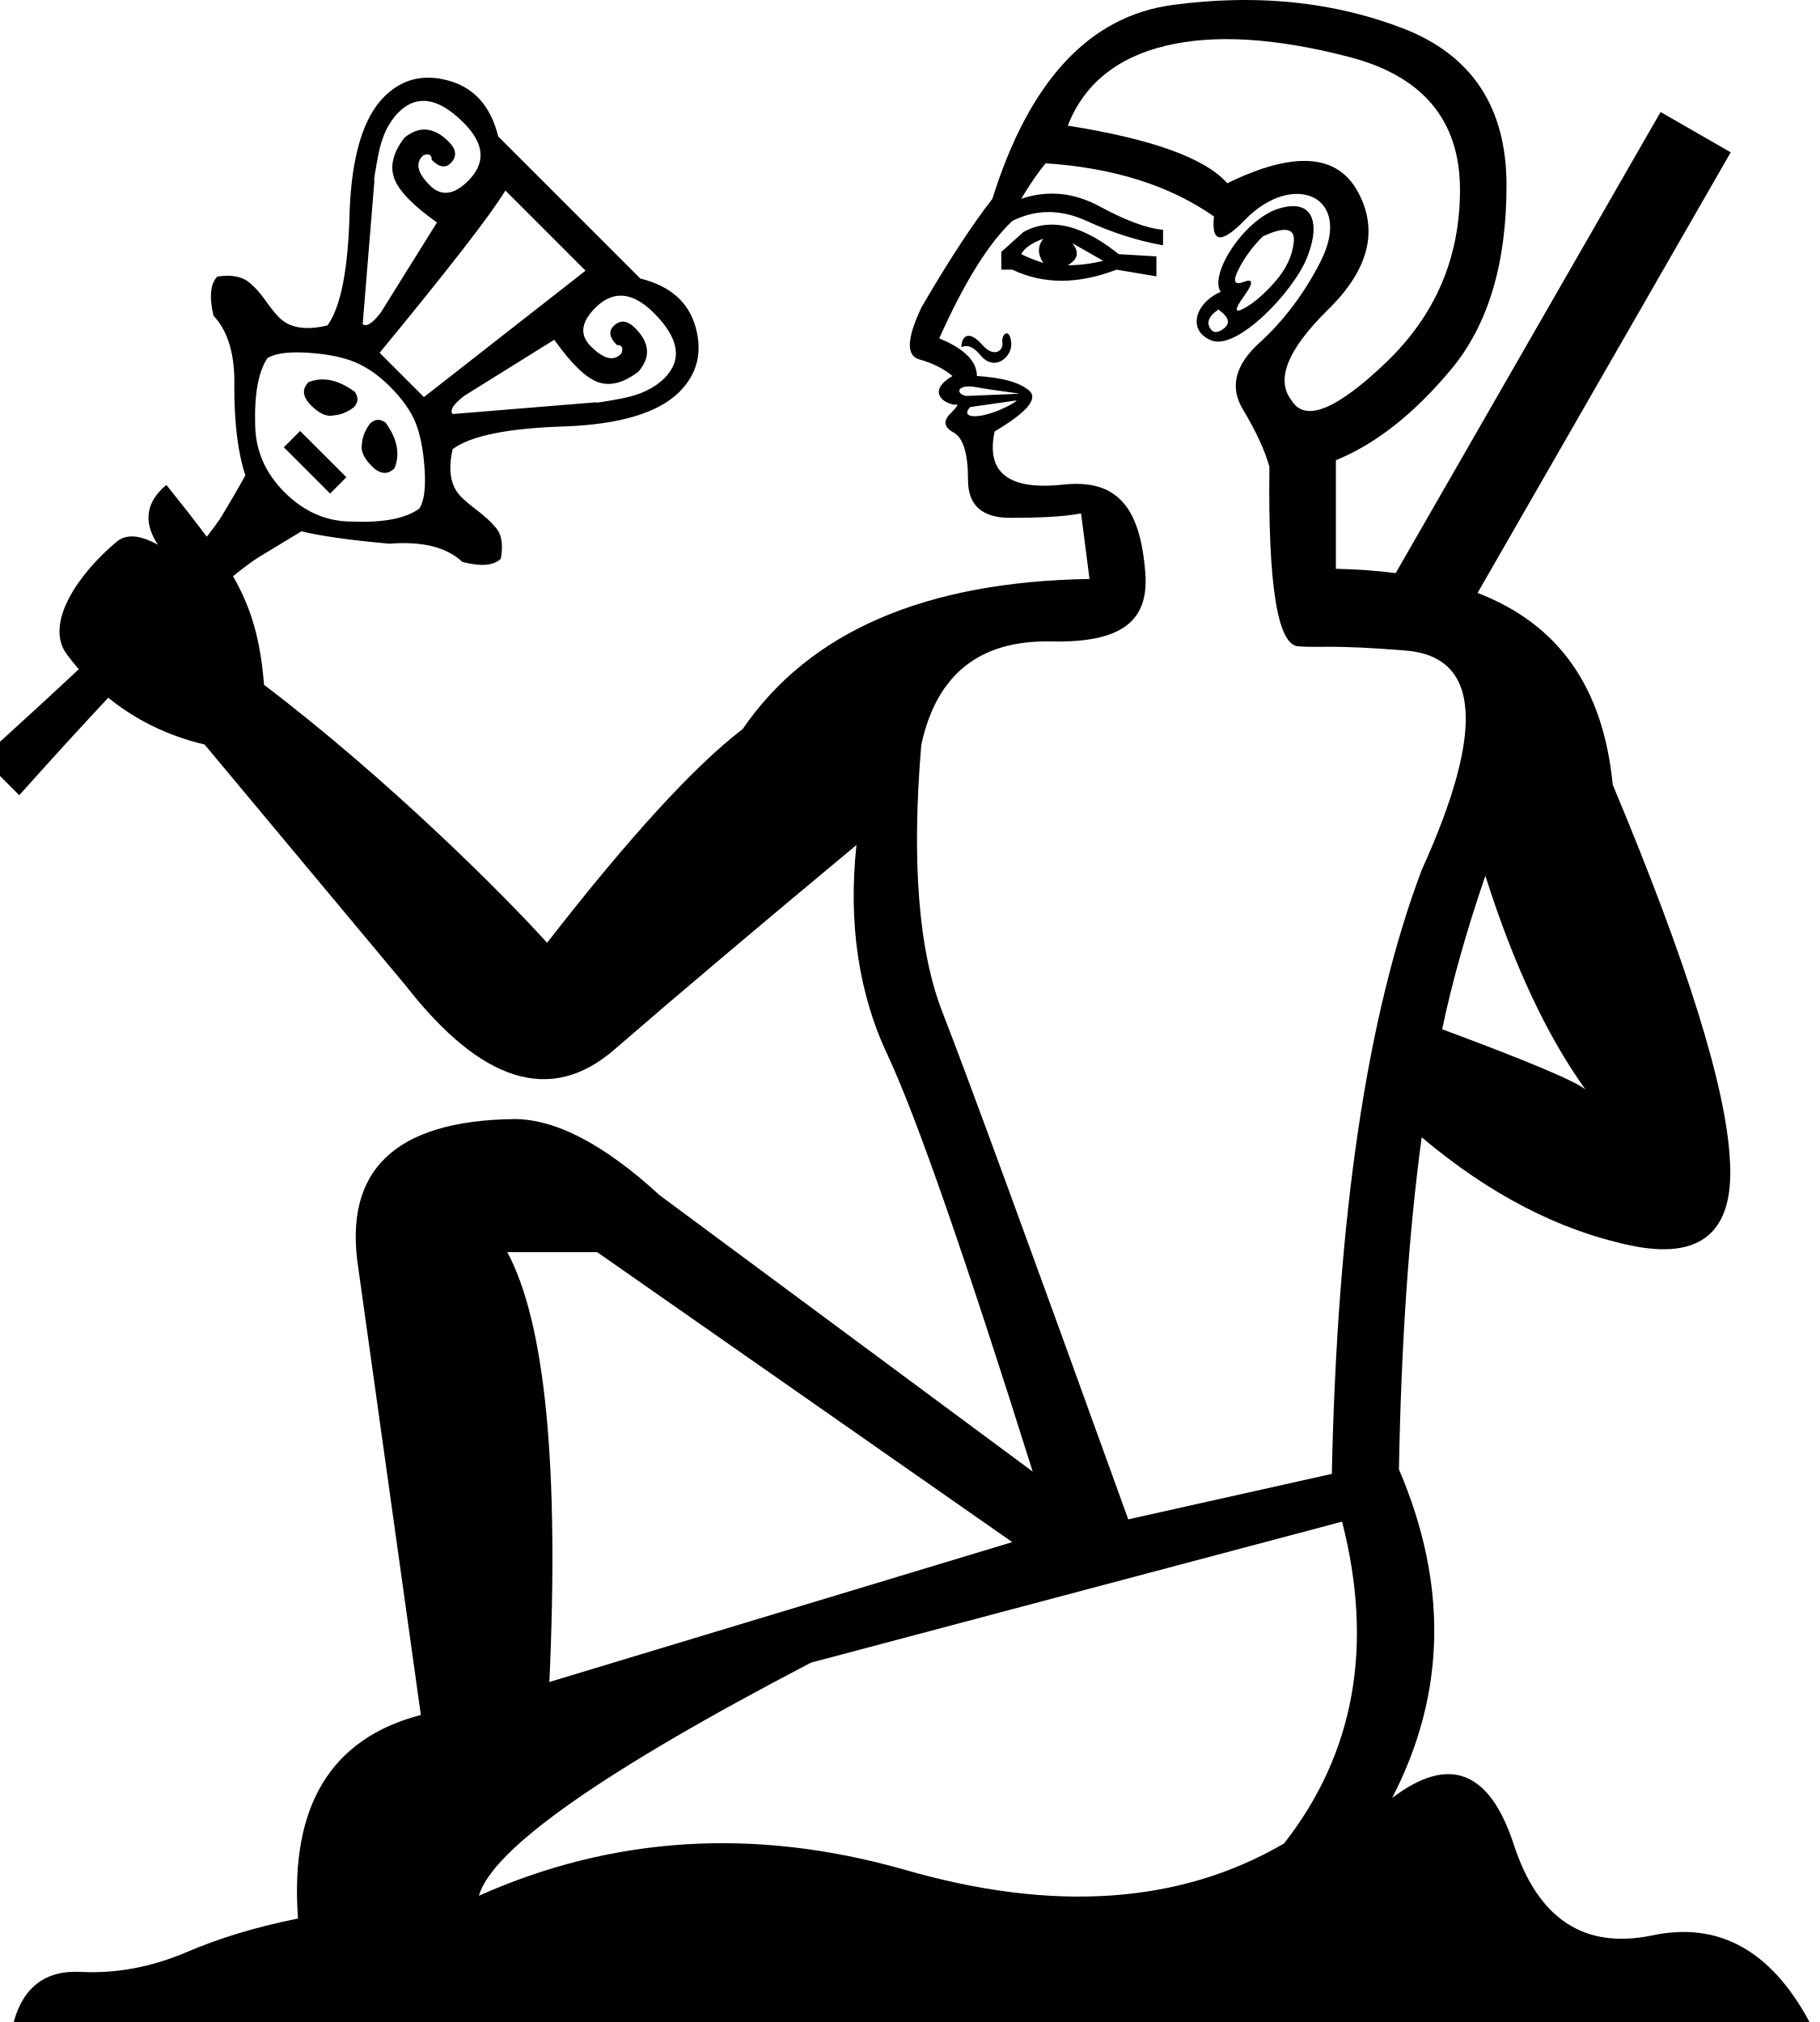
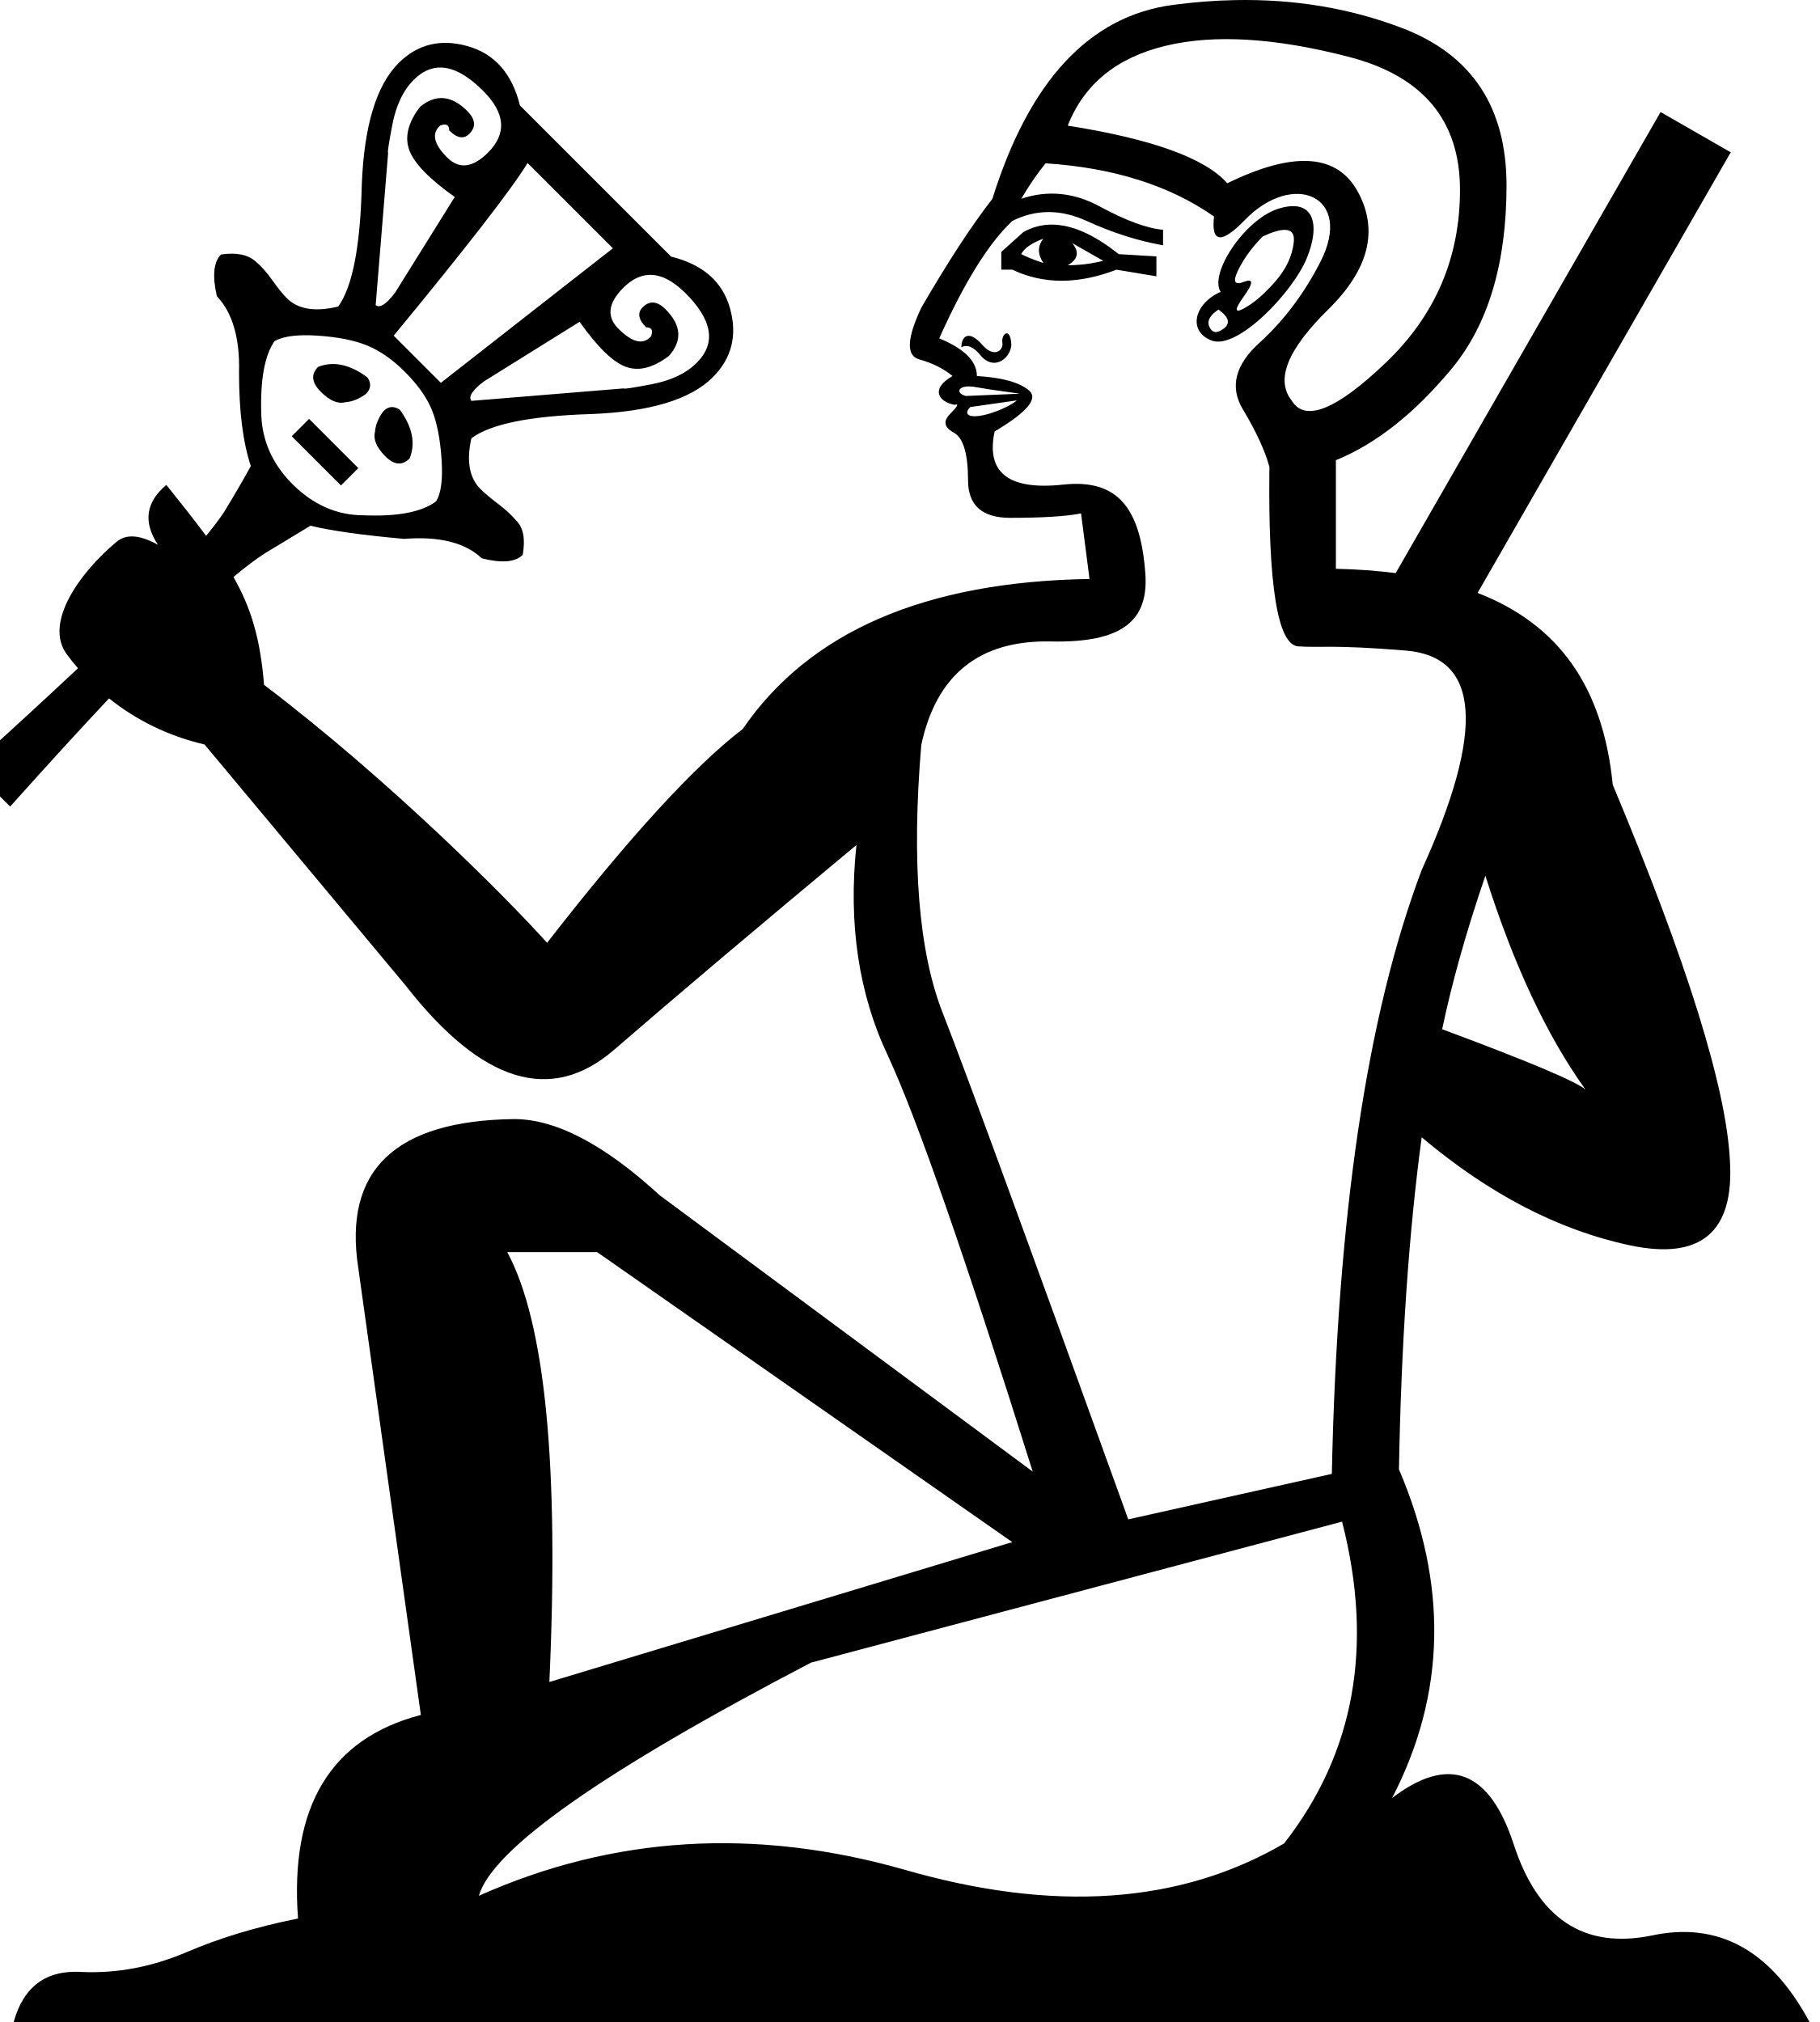
<svg xmlns="http://www.w3.org/2000/svg" width="900" height="1000" version="1.1" id="svg1">
  <defs id="defs1" />
-   <path id="path2" style="baseline-shift:baseline;display:inline;overflow:visible;vector-effect:none;fill:#000000;enable-background:accumulate;stop-color:#000000;stop-opacity:1;opacity:1" d="M 610.371 0.055 C 600.486 0.26 590.383 1.048 580.064 2.418 C 538.788 7.897 509.018 39.857 490.754 98.301 C 480.526 111.451 468.839 129.351 455.689 151.998 C 448.384 167.34 448.017 175.922 454.592 177.748 C 461.167 179.574 466.648 182.316 471.031 185.969 C 459.558 192.525 464.537 198.948 472.125 200.213 C 474.316 199.482 473.586 200.945 469.934 204.598 C 466.28 208.25 466.828 211.353 471.576 213.91 C 476.325 216.467 478.699 224.323 478.699 237.473 C 478.699 249.892 485.641 256.102 499.521 256.102 C 515.594 256.102 527.282 255.369 534.588 253.908 L 538.771 286.342 C 457.425 287.628 400.259 312.363 367.273 360.545 C 343.277 378.917 311.034 414.161 270.541 466.277 C 250.669 444.156 192.81 385.935 130.57 338.693 C 128.72 315.874 124.229 300.691 115.24 284.98 C 120.02 281.06 124.203 277.952 127.787 275.658 C 135.521 270.932 142.61 266.636 149.055 262.77 C 158.722 265.133 173.224 267.172 192.559 268.891 C 208.885 267.602 220.914 270.61 228.648 277.914 C 237.886 280.277 244.225 279.74 247.662 276.303 C 248.951 268.998 247.984 263.736 244.762 260.514 C 242.613 257.936 239.765 255.305 236.221 252.619 C 232.676 249.934 229.937 247.623 228.004 245.689 C 222.848 240.534 221.451 232.693 223.814 222.166 C 232.622 215.506 251.205 211.746 279.562 210.887 C 306.846 209.813 325.645 204.12 335.957 193.809 C 344.765 185.001 347.449 174.366 344.012 161.906 C 340.574 149.446 331.444 141.39 316.621 137.738 L 246.373 67.488 C 242.721 52.665 234.611 43.482 222.043 39.938 C 209.475 36.393 198.788 39.024 189.98 47.832 C 179.669 58.144 173.975 76.941 172.9 104.225 C 172.256 132.797 168.605 151.702 161.945 160.939 C 151.204 163.517 143.254 162.228 138.098 157.072 C 136.164 155.139 133.91 152.346 131.332 148.693 C 128.755 145.041 126.176 142.14 123.598 139.992 C 119.945 136.77 114.576 135.696 107.486 136.77 C 104.049 140.207 103.405 146.653 105.553 156.105 C 112.857 163.839 116.293 175.655 115.863 191.553 C 115.863 209.598 117.69 224.1 121.342 235.057 C 117.69 241.716 113.5 248.913 108.773 256.646 C 107.027 259.24 104.851 262.172 102.244 265.443 C 96.634 257.844 90.026 249.527 82.27 239.812 L 82.27 239.811 C 72.066 248.353 70.683 258.234 78.121 269.447 C 68.938 264.355 62.313 264.067 57.672 267.932 C 39.613 282.971 21.486 308.062 33.059 323.635 C 34.943 326.17 36.91 328.614 38.957 330.967 C 25.379 343.668 9.444 358.316 -8.846 374.91 L 9.523 393.277 C 26.096 374.755 40.766 358.687 53.537 345.072 C 67.172 356.136 83.222 363.995 101.154 368.195 L 200.803 487.648 C 238.296 535.64 272.603 546.138 303.723 519.143 C 334.468 492.522 374.399 458.778 423.516 417.91 C 419.391 456.904 424.639 491.773 439.262 522.518 C 453.509 553.262 477.318 621.688 510.688 727.795 L 326.219 591.131 C 298.848 566.01 274.852 553.449 254.23 553.449 C 195.365 554.199 169.683 578.758 177.182 627.125 L 208.113 848.15 C 163.496 859.773 143.249 893.33 147.373 948.82 C 126.752 952.945 108.193 958.57 91.695 965.693 C 74.823 972.817 57.763 976.004 40.516 975.254 C 22.894 974.129 11.646 982.378 6.771 1000 L 894.811 1000 C 875.689 964.381 849.631 950.134 816.637 957.258 C 783.267 964.007 760.582 949.009 748.584 912.266 C 736.586 875.522 716.528 867.836 688.408 889.207 C 715.029 837.841 716.152 783.662 691.781 726.672 C 692.906 664.432 696.655 609.691 703.029 562.449 C 736.399 590.569 770.705 608.378 805.949 615.877 C 841.193 623.376 857.691 609.316 855.441 573.697 C 853.567 537.703 834.257 475.839 797.514 388.104 C 792.704 339.498 770.605 308.696 730.676 293.236 L 855.854 75.322 L 821.168 55.398 L 690.178 283.434 C 680.924 282.24 671.068 281.536 660.607 281.305 L 660.607 227.607 C 680.332 219.571 699.326 204.596 717.59 182.68 C 735.854 160.763 744.984 130.446 744.984 91.727 C 744.984 53.007 727.818 27.074 693.482 13.924 C 667.731 4.061 640.027 -0.562 610.371 0.055 z M 617.047 19.676 C 632.206 20.589 648.918 23.421 667.182 28.17 C 703.709 37.667 721.973 59.584 721.973 93.92 C 721.973 127.525 709.735 156.015 685.262 179.393 C 660.788 202.77 645.264 208.982 638.689 198.023 C 630.654 187.796 636.681 172.819 656.771 153.094 C 676.861 133.369 681.792 114.008 671.564 95.014 C 661.337 76.019 639.787 74.561 606.912 90.633 C 595.954 78.213 569.653 68.714 528.012 62.139 C 536.048 41.683 552.12 28.534 576.229 22.689 C 588.283 19.767 601.888 18.763 617.047 19.676 z M 209.898 49.891 C 215.82 50.102 222.284 53.712 229.293 60.721 C 239.605 71.032 240.357 80.592 231.549 89.4 C 224.459 96.49 218.123 97.242 212.537 91.656 C 206.307 85.426 205.232 80.486 209.314 76.834 C 212.107 75.76 213.504 76.512 213.504 79.09 C 217.156 82.742 220.272 83.277 222.85 80.699 C 226.072 77.477 225.75 73.933 221.883 70.066 C 214.579 62.762 207.275 62.118 199.971 68.133 C 194.385 75.437 192.719 82.151 194.975 88.273 C 197.23 94.397 204.266 101.647 216.082 110.025 L 188.369 154.494 C 184.288 159.864 181.28 161.798 179.346 160.295 L 185.146 89.4 C 185.118 89.429 185.093 89.437 185.074 89.424 C 184.815 89.205 185.482 84.9 187.08 76.512 C 188.799 67.489 192.127 60.505 197.068 55.564 C 201.016 51.617 205.293 49.726 209.898 49.891 z M 517.055 80.768 C 550.66 82.959 578.421 91.727 600.338 107.068 C 598.877 120.218 603.989 120.767 615.678 108.713 C 639.418 84.23 669.664 96.836 652.936 129.533 C 644.899 145.24 634.855 158.573 622.801 169.531 C 610.747 180.489 608.007 191.448 614.582 202.406 C 621.157 213.364 625.541 222.862 627.732 230.898 C 627.002 289.342 631.749 318.922 641.977 319.658 C 652.996 320.452 658.413 318.739 695.156 321.738 C 731.9 324.738 734.524 360.92 703.029 430.283 C 675.86 502.283 661.281 601.529 658.6 728.92 L 557.93 751.416 C 508.813 615.314 478.256 531.891 466.258 501.146 C 454.26 470.777 450.698 426.533 455.572 368.418 C 463.071 333.549 484.441 316.49 519.686 317.24 C 554.93 317.99 568.118 307.04 566.365 283.496 C 563.978 251.441 552.851 236.742 525.82 239.664 C 498.79 242.586 487.466 233.821 491.85 213.365 C 507.922 203.868 513.584 197.108 508.836 193.09 C 504.087 189.072 495.501 186.699 483.082 185.969 C 483.082 178.663 476.872 172.452 464.453 167.338 C 476.872 139.577 488.926 120.218 500.615 109.26 C 512.304 103.415 524.541 103.415 537.326 109.26 C 550.111 115.104 562.713 119.123 575.133 121.314 L 575.133 113.643 C 567.097 112.912 556.685 109.077 543.9 102.137 C 531.116 95.197 518.15 93.918 505 98.301 C 509.383 90.995 513.402 85.151 517.055 80.768 z M 249.918 94.234 L 289.553 133.871 L 209.637 196.387 L 187.725 174.475 C 221.883 133.012 242.614 106.265 249.918 94.234 z M 640.283 101.961 C 637.992 101.829 635.272 102.228 632.115 103.232 C 615.34 108.57 597.773 135.552 603.625 144.328 C 590.295 150.253 587.298 163.957 599.24 168.436 C 611.843 173.162 639.471 144.567 646.361 127.342 C 652.076 113.055 650.212 102.531 640.283 101.961 z M 519.172 111.102 C 514.563 111.244 510.205 112.457 506.096 114.74 L 495.137 124.602 L 495.137 133.369 L 500.615 133.369 C 515.957 140.675 533.125 140.675 552.119 133.369 L 571.844 136.656 L 571.844 126.795 L 553.217 125.697 C 540.661 115.652 529.311 110.788 519.172 111.102 z M 635.473 113.682 C 638.76 113.772 640.198 115.768 639.787 119.672 C 639.057 126.612 635.95 133.187 630.471 139.396 C 624.992 145.606 619.877 149.988 615.129 152.545 C 610.38 155.102 610.38 153.093 615.129 146.518 C 619.877 139.942 619.877 137.57 615.129 139.396 C 610.38 141.223 609.468 139.214 612.391 133.369 C 615.313 127.525 619.331 122.046 624.445 116.932 C 629.24 114.694 632.916 113.612 635.473 113.682 z M 515.957 118.027 C 513.035 121.68 513.035 125.699 515.957 130.082 C 511.574 128.621 507.922 127.158 505 125.697 C 506.461 122.775 510.113 120.219 515.957 118.027 z M 530.203 120.219 L 545.545 128.986 C 539.7 130.447 533.856 131.176 528.012 131.176 C 533.126 128.254 533.856 124.602 530.203 120.219 z M 306.441 146.229 C 311.819 146.032 317.469 148.895 323.391 154.816 C 335.851 167.276 337.568 178.018 328.545 187.041 C 323.604 191.982 316.622 195.311 307.6 197.029 C 299.247 198.62 294.943 199.291 294.691 199.041 C 294.688 199.037 294.683 199.028 294.682 199.023 C 294.679 199.007 294.687 198.985 294.709 198.963 L 223.816 204.764 C 222.313 202.83 224.246 199.824 229.617 195.742 L 274.086 168.029 C 282.465 179.845 289.662 186.826 295.678 188.975 C 301.692 191.122 308.351 189.403 315.656 183.818 C 321.886 176.729 321.349 169.531 314.045 162.227 C 310.178 158.36 306.633 158.037 303.41 161.26 C 300.832 163.838 301.369 166.953 305.021 170.605 C 307.599 170.605 308.351 172.002 307.277 174.795 C 303.625 178.877 298.578 177.695 292.133 171.25 C 286.547 165.664 287.297 159.328 294.387 152.238 C 298.24 148.385 302.259 146.381 306.441 146.229 z M 602.527 153.092 C 607.641 156.745 608.555 159.851 605.268 162.408 C 601.98 164.965 599.606 164.784 598.145 161.861 C 596.683 158.939 598.144 156.016 602.527 153.094 L 602.527 153.092 z M 497.83 164.846 C 496.54 164.811 495.281 167.118 495.686 169.531 C 496.313 173.293 491.584 177.209 485.822 170.625 C 478.793 162.591 475.412 166.649 475.412 171.723 C 478.334 170.262 481.439 171.541 484.727 175.559 C 491.968 184.409 500.735 176.18 500.066 169.531 C 499.728 166.143 498.771 164.871 497.83 164.846 z M 146.014 174.271 C 148.041 174.245 150.236 174.313 152.6 174.475 C 162.052 175.119 169.733 176.676 175.641 179.146 C 181.548 181.617 187.293 185.645 192.879 191.23 C 198.894 197.246 203.084 203.153 205.447 208.953 C 207.81 214.754 209.314 222.381 209.959 231.834 C 210.603 241.286 209.744 247.838 207.381 251.49 C 200.721 256.431 189.55 258.58 173.867 257.936 C 161.407 257.936 150.343 253.101 140.676 243.434 C 131.223 233.981 126.391 222.917 126.176 210.242 C 125.746 194.774 127.787 183.712 132.299 177.053 C 135.36 175.28 139.931 174.352 146.014 174.271 z M 160.803 187.689 C 157.993 187.498 155.258 187.927 152.6 188.975 C 149.162 192.412 149.592 196.278 153.889 200.574 C 157.97 204.656 161.731 206.268 165.168 205.408 C 168.391 205.194 171.614 203.904 174.836 201.541 C 177.199 199.178 177.412 196.601 175.479 193.809 C 170.376 190.049 165.485 188.008 160.803 187.689 z M 479.537 191.113 C 480.421 191.139 481.42 191.245 482.535 191.447 C 486.553 192.178 491.302 192.908 496.781 193.639 C 502.26 194.369 504.633 194.736 503.902 194.736 L 477.605 195.83 C 472.801 194.628 473.349 190.932 479.537 191.113 z M 502.809 198.023 C 500.459 200.372 490.834 204.87 484.18 205.693 C 477.471 206.523 477.252 203.854 479.795 201.311 L 502.809 198.023 z M 187.082 207.648 C 185.617 207.618 184.22 208.268 182.891 209.598 C 180.527 212.82 179.238 216.043 179.023 219.266 C 178.164 222.703 179.776 226.461 183.857 230.543 C 187.939 234.625 191.699 234.947 195.137 231.51 C 197.93 224.42 196.425 216.902 190.625 208.953 C 189.403 208.107 188.222 207.672 187.082 207.648 z M 148.41 213.143 L 140.355 221.199 L 163.234 244.078 L 171.291 236.021 L 148.41 213.143 z M 734.525 433.096 C 748.398 476.963 764.894 512.208 784.016 538.828 C 779.142 534.704 755.522 524.767 713.154 509.02 C 718.028 485.773 725.152 460.466 734.525 433.096 z M 250.855 619.252 L 295.287 619.252 L 500.564 762.664 L 271.666 831.84 C 276.54 724.983 269.602 654.121 250.855 619.252 z M 663.662 752.541 C 679.409 814.031 669.848 867.086 634.979 911.703 C 583.612 941.698 520.997 946.008 447.135 924.637 C 373.272 903.64 303.161 907.952 236.797 937.572 C 243.546 914.326 298.285 875.895 401.018 822.279 L 663.662 752.541 z " />
+   <path id="path2" style="baseline-shift:baseline;display:inline;overflow:visible;vector-effect:none;fill:#000000;enable-background:accumulate;stop-color:#000000;stop-opacity:1;opacity:1" d="M 610.371 0.055 C 600.486 0.26 590.383 1.048 580.064 2.418 C 538.788 7.897 509.018 39.857 490.754 98.301 C 480.526 111.451 468.839 129.351 455.689 151.998 C 448.384 167.34 448.017 175.922 454.592 177.748 C 461.167 179.574 466.648 182.316 471.031 185.969 C 459.558 192.525 464.537 198.948 472.125 200.213 C 474.316 199.482 473.586 200.945 469.934 204.598 C 466.28 208.25 466.828 211.353 471.576 213.91 C 476.325 216.467 478.699 224.323 478.699 237.473 C 478.699 249.892 485.641 256.102 499.521 256.102 C 515.594 256.102 527.282 255.369 534.588 253.908 L 538.771 286.342 C 457.425 287.628 400.259 312.363 367.273 360.545 C 343.277 378.917 311.034 414.161 270.541 466.277 C 250.669 444.156 192.81 385.935 130.57 338.693 C 128.735 316.057 124.301 300.934 115.455 285.357 C 121.419 280.362 126.564 276.48 130.891 273.711 C 139.122 268.68 146.667 264.108 153.527 259.992 C 163.817 262.507 179.251 264.678 199.83 266.508 C 217.208 265.136 230.014 268.337 238.246 276.111 C 248.078 278.627 254.824 278.055 258.482 274.396 C 259.854 266.622 258.824 261.02 255.395 257.59 C 253.107 254.847 250.077 252.046 246.305 249.188 C 242.532 246.329 239.617 243.872 237.559 241.814 C 232.071 236.327 230.584 227.98 233.1 216.775 C 242.475 209.687 262.255 205.686 292.438 204.771 C 321.477 203.628 341.483 197.567 352.459 186.592 C 361.834 177.217 364.694 165.899 361.035 152.637 C 357.377 139.375 347.658 130.799 331.881 126.912 L 257.109 52.143 C 253.222 36.365 244.591 26.589 231.215 22.816 C 217.838 19.044 206.461 21.844 197.086 31.219 C 186.11 42.194 180.052 62.203 178.908 91.242 C 178.222 121.654 174.334 141.775 167.246 151.607 C 155.813 154.351 147.353 152.98 141.865 147.492 C 139.807 145.434 137.407 142.462 134.664 138.574 C 131.921 134.686 129.176 131.599 126.432 129.312 C 122.544 125.883 116.829 124.74 109.283 125.883 C 105.625 129.541 104.938 136.402 107.225 146.463 C 114.999 154.695 118.658 167.271 118.201 184.191 L 118.199 184.191 C 118.199 203.399 120.144 218.833 124.031 230.494 C 120.144 237.583 115.685 245.243 110.654 253.475 C 108.414 256.801 105.507 260.652 101.936 265.027 C 96.391 257.54 89.885 249.35 82.27 239.812 L 82.27 239.811 C 72.066 248.353 70.683 258.234 78.121 269.447 C 68.938 264.355 62.313 264.067 57.672 267.932 C 39.613 282.971 21.486 308.062 33.059 323.635 C 34.82 326.005 36.653 328.296 38.557 330.506 C 23.632 344.497 5.935 360.779 -14.535 379.352 L 5.014 398.902 C 23.555 378.18 39.861 360.342 53.932 345.391 C 67.481 356.287 83.395 364.036 101.154 368.195 L 200.803 487.648 C 238.296 535.64 272.603 546.138 303.723 519.143 C 334.468 492.522 374.399 458.778 423.516 417.91 C 419.391 456.904 424.639 491.773 439.262 522.518 C 453.509 553.262 477.318 621.688 510.688 727.795 L 326.219 591.131 C 298.848 566.01 274.852 553.449 254.23 553.449 C 195.365 554.199 169.683 578.758 177.182 627.125 L 208.113 848.15 C 163.496 859.773 143.249 893.33 147.373 948.82 C 126.752 952.945 108.193 958.57 91.695 965.693 C 74.823 972.817 57.763 976.004 40.516 975.254 C 22.894 974.129 11.646 982.378 6.771 1000 L 894.811 1000 C 875.689 964.381 849.631 950.134 816.637 957.258 C 783.267 964.007 760.582 949.009 748.584 912.266 C 736.586 875.522 716.528 867.836 688.408 889.207 C 715.029 837.841 716.152 783.662 691.781 726.672 C 692.906 664.432 696.655 609.691 703.029 562.449 C 736.399 590.569 770.705 608.378 805.949 615.877 C 841.193 623.376 857.691 609.316 855.441 573.697 C 853.567 537.703 834.257 475.839 797.514 388.104 C 792.704 339.498 770.605 308.696 730.676 293.236 L 855.854 75.322 L 821.168 55.398 L 690.178 283.434 C 680.924 282.24 671.068 281.536 660.607 281.305 L 660.607 227.607 C 680.332 219.571 699.326 204.596 717.59 182.68 C 735.854 160.763 744.984 130.446 744.984 91.727 C 744.984 53.007 727.818 27.074 693.482 13.924 C 667.731 4.061 640.027 -0.562 610.371 0.055 z M 617.047 19.676 C 632.206 20.589 648.918 23.421 667.182 28.17 C 703.709 37.667 721.973 59.584 721.973 93.92 C 721.973 127.525 709.735 156.015 685.262 179.393 C 660.788 202.77 645.264 208.982 638.689 198.023 C 630.654 187.796 636.681 172.819 656.771 153.094 C 676.861 133.369 681.792 114.008 671.564 95.014 C 661.337 76.019 639.787 74.561 606.912 90.633 C 595.954 78.213 569.653 68.714 528.012 62.139 C 536.048 41.683 552.12 28.534 576.229 22.689 C 588.283 19.767 601.888 18.763 617.047 19.676 z M 218.287 33.41 C 224.59 33.635 231.472 37.479 238.932 44.939 C 249.907 55.915 250.707 66.09 241.332 75.465 C 233.786 83.011 227.041 83.81 221.096 77.865 C 214.464 71.234 213.321 65.975 217.666 62.088 C 220.639 60.944 222.125 61.744 222.125 64.488 C 226.012 68.375 229.328 68.947 232.072 66.203 C 235.502 62.773 235.159 59.001 231.043 54.885 C 223.269 47.111 215.495 46.424 207.721 52.826 C 201.776 60.601 200.003 67.747 202.404 74.264 C 204.805 80.781 212.293 88.498 224.869 97.416 L 195.371 144.748 C 191.027 150.464 187.826 152.522 185.768 150.922 L 191.943 75.465 C 191.486 75.922 192.171 71.35 194 61.746 C 195.829 52.142 199.374 44.71 204.633 39.451 C 208.834 35.25 213.385 33.235 218.287 33.41 z M 260.883 80.609 L 303.07 122.797 L 218.01 189.336 L 194.686 166.014 C 231.042 121.883 253.108 93.414 260.883 80.609 z M 517.055 80.768 C 550.66 82.959 578.421 91.727 600.338 107.068 C 598.877 120.218 603.989 120.767 615.678 108.713 C 639.418 84.23 669.664 96.836 652.936 129.533 C 644.899 145.24 634.855 158.573 622.801 169.531 C 610.747 180.489 608.007 191.448 614.582 202.406 C 621.157 213.364 625.541 222.862 627.732 230.898 C 627.002 289.342 631.749 318.922 641.977 319.658 C 652.996 320.452 658.413 318.739 695.156 321.738 C 731.9 324.738 734.524 360.92 703.029 430.283 C 675.86 502.283 661.281 601.529 658.6 728.92 L 557.93 751.416 C 508.813 615.314 478.256 531.891 466.258 501.146 C 454.26 470.777 450.698 426.533 455.572 368.418 C 463.071 333.549 484.441 316.49 519.686 317.24 C 554.93 317.99 568.118 307.04 566.365 283.496 C 563.978 251.441 552.851 236.742 525.82 239.664 C 498.79 242.586 487.466 233.821 491.85 213.365 C 507.922 203.868 513.584 197.108 508.836 193.09 C 504.087 189.072 495.501 186.699 483.082 185.969 C 483.082 178.663 476.872 172.452 464.453 167.338 C 476.872 139.577 488.926 120.218 500.615 109.26 C 512.304 103.415 524.541 103.415 537.326 109.26 C 550.111 115.104 562.713 119.123 575.133 121.314 L 575.133 113.643 C 567.097 112.912 556.685 109.077 543.9 102.137 C 531.116 95.197 518.15 93.918 505 98.301 C 509.383 90.995 513.402 85.151 517.055 80.768 z M 640.283 101.961 C 637.992 101.829 635.272 102.228 632.115 103.232 C 615.34 108.57 597.773 135.552 603.625 144.328 C 590.295 150.253 587.298 163.957 599.24 168.436 C 611.843 173.162 639.471 144.567 646.361 127.342 C 652.076 113.055 650.212 102.531 640.283 101.961 z M 519.172 111.102 C 514.563 111.244 510.205 112.457 506.096 114.74 L 495.137 124.602 L 495.137 133.369 L 500.615 133.369 C 515.957 140.675 533.125 140.675 552.119 133.369 L 571.844 136.656 L 571.844 126.795 L 553.217 125.697 C 540.661 115.652 529.311 110.788 519.172 111.102 z M 635.473 113.682 C 638.76 113.772 640.198 115.768 639.787 119.672 C 639.057 126.612 635.95 133.187 630.471 139.396 C 624.992 145.606 619.877 149.988 615.129 152.545 C 610.38 155.102 610.38 153.093 615.129 146.518 C 619.877 139.942 619.877 137.57 615.129 139.396 C 610.38 141.223 609.468 139.214 612.391 133.369 C 615.313 127.525 619.331 122.046 624.445 116.932 C 629.24 114.694 632.916 113.612 635.473 113.682 z M 515.957 118.027 C 513.035 121.68 513.035 125.699 515.957 130.082 C 511.574 128.621 507.922 127.158 505 125.697 C 506.461 122.775 510.113 120.219 515.957 118.027 z M 530.203 120.219 L 545.545 128.986 C 539.7 130.447 533.856 131.176 528.012 131.176 C 533.126 128.254 533.856 124.602 530.203 120.219 z M 321.045 135.951 C 326.769 135.742 332.782 138.787 339.084 145.09 C 352.346 158.352 354.176 169.785 344.572 179.389 C 339.313 184.648 331.881 188.192 322.277 190.021 C 312.674 191.85 308.102 192.537 308.559 192.08 L 233.102 198.254 C 231.501 196.196 233.559 192.995 239.275 188.65 L 286.607 159.152 C 295.525 171.728 303.185 179.161 309.588 181.447 C 315.99 183.733 323.079 181.904 330.854 175.959 C 337.485 168.413 336.913 160.753 329.139 152.979 C 325.023 148.863 321.25 148.519 317.82 151.949 C 315.076 154.693 315.648 158.009 319.535 161.896 C 322.278 161.896 323.078 163.382 321.936 166.355 C 318.048 170.7 312.674 169.442 305.814 162.582 C 299.869 156.637 300.669 149.891 308.215 142.346 C 312.316 138.244 316.593 136.114 321.045 135.951 z M 602.527 153.092 C 607.641 156.745 608.555 159.851 605.268 162.408 C 601.98 164.965 599.606 164.784 598.145 161.861 C 596.683 158.939 598.144 156.016 602.527 153.094 L 602.527 153.092 z M 497.83 164.846 C 496.54 164.811 495.281 167.118 495.686 169.531 C 496.313 173.293 491.584 177.209 485.822 170.625 C 478.793 162.591 475.412 166.649 475.412 171.723 C 478.334 170.262 481.439 171.541 484.727 175.559 C 491.968 184.409 500.735 176.18 500.066 169.531 C 499.728 166.143 498.771 164.871 497.83 164.846 z M 150.291 165.799 C 152.449 165.77 154.786 165.842 157.301 166.014 C 167.362 166.7 175.536 168.357 181.824 170.986 C 188.112 173.616 194.229 177.905 200.174 183.85 C 206.576 190.252 211.036 196.539 213.551 202.713 C 216.066 208.887 217.666 217.003 218.352 227.064 C 219.037 237.125 218.123 244.101 215.607 247.988 C 208.519 253.247 196.63 255.534 179.938 254.848 C 166.675 254.848 154.899 249.702 144.609 239.412 C 134.548 229.351 129.404 217.577 129.176 204.086 C 128.719 187.623 130.89 175.846 135.691 168.758 C 138.95 166.871 143.817 165.885 150.291 165.799 z M 166.031 180.08 C 163.041 179.876 160.13 180.333 157.301 181.447 C 153.642 185.106 154.101 189.222 158.674 193.795 C 163.018 198.139 167.019 199.854 170.678 198.939 C 174.108 198.711 177.537 197.34 180.967 194.824 C 183.482 192.309 183.711 189.564 181.652 186.592 C 176.222 182.59 171.015 180.419 166.031 180.08 z M 479.537 191.113 C 480.421 191.139 481.42 191.245 482.535 191.447 C 486.553 192.178 491.302 192.908 496.781 193.639 C 502.26 194.369 504.633 194.736 503.902 194.736 L 477.605 195.83 C 472.801 194.628 473.349 190.932 479.537 191.113 z M 502.809 198.023 C 500.459 200.372 490.834 204.87 484.18 205.693 C 477.471 206.523 477.252 203.854 479.795 201.311 L 502.809 198.023 z M 194.004 201.324 C 192.444 201.292 190.958 201.984 189.543 203.398 C 187.028 206.828 185.654 210.258 185.426 213.688 C 184.511 217.346 186.226 221.347 190.57 225.691 C 194.915 230.036 198.918 230.379 202.576 226.721 C 205.549 219.175 203.947 211.173 197.773 202.713 C 196.473 201.813 195.217 201.349 194.004 201.324 z M 152.842 207.172 L 144.268 215.746 L 168.619 240.098 L 177.195 231.523 L 152.842 207.172 z M 734.525 433.096 C 748.398 476.963 764.894 512.208 784.016 538.828 C 779.142 534.704 755.522 524.767 713.154 509.02 C 718.028 485.773 725.152 460.466 734.525 433.096 z M 250.855 619.252 L 295.287 619.252 L 500.564 762.664 L 271.666 831.84 C 276.54 724.983 269.602 654.121 250.855 619.252 z M 663.662 752.541 C 679.409 814.031 669.848 867.086 634.979 911.703 C 583.612 941.698 520.997 946.008 447.135 924.637 C 373.272 903.64 303.161 907.952 236.797 937.572 C 243.546 914.326 298.285 875.895 401.018 822.279 L 663.662 752.541 z " />
</svg>
